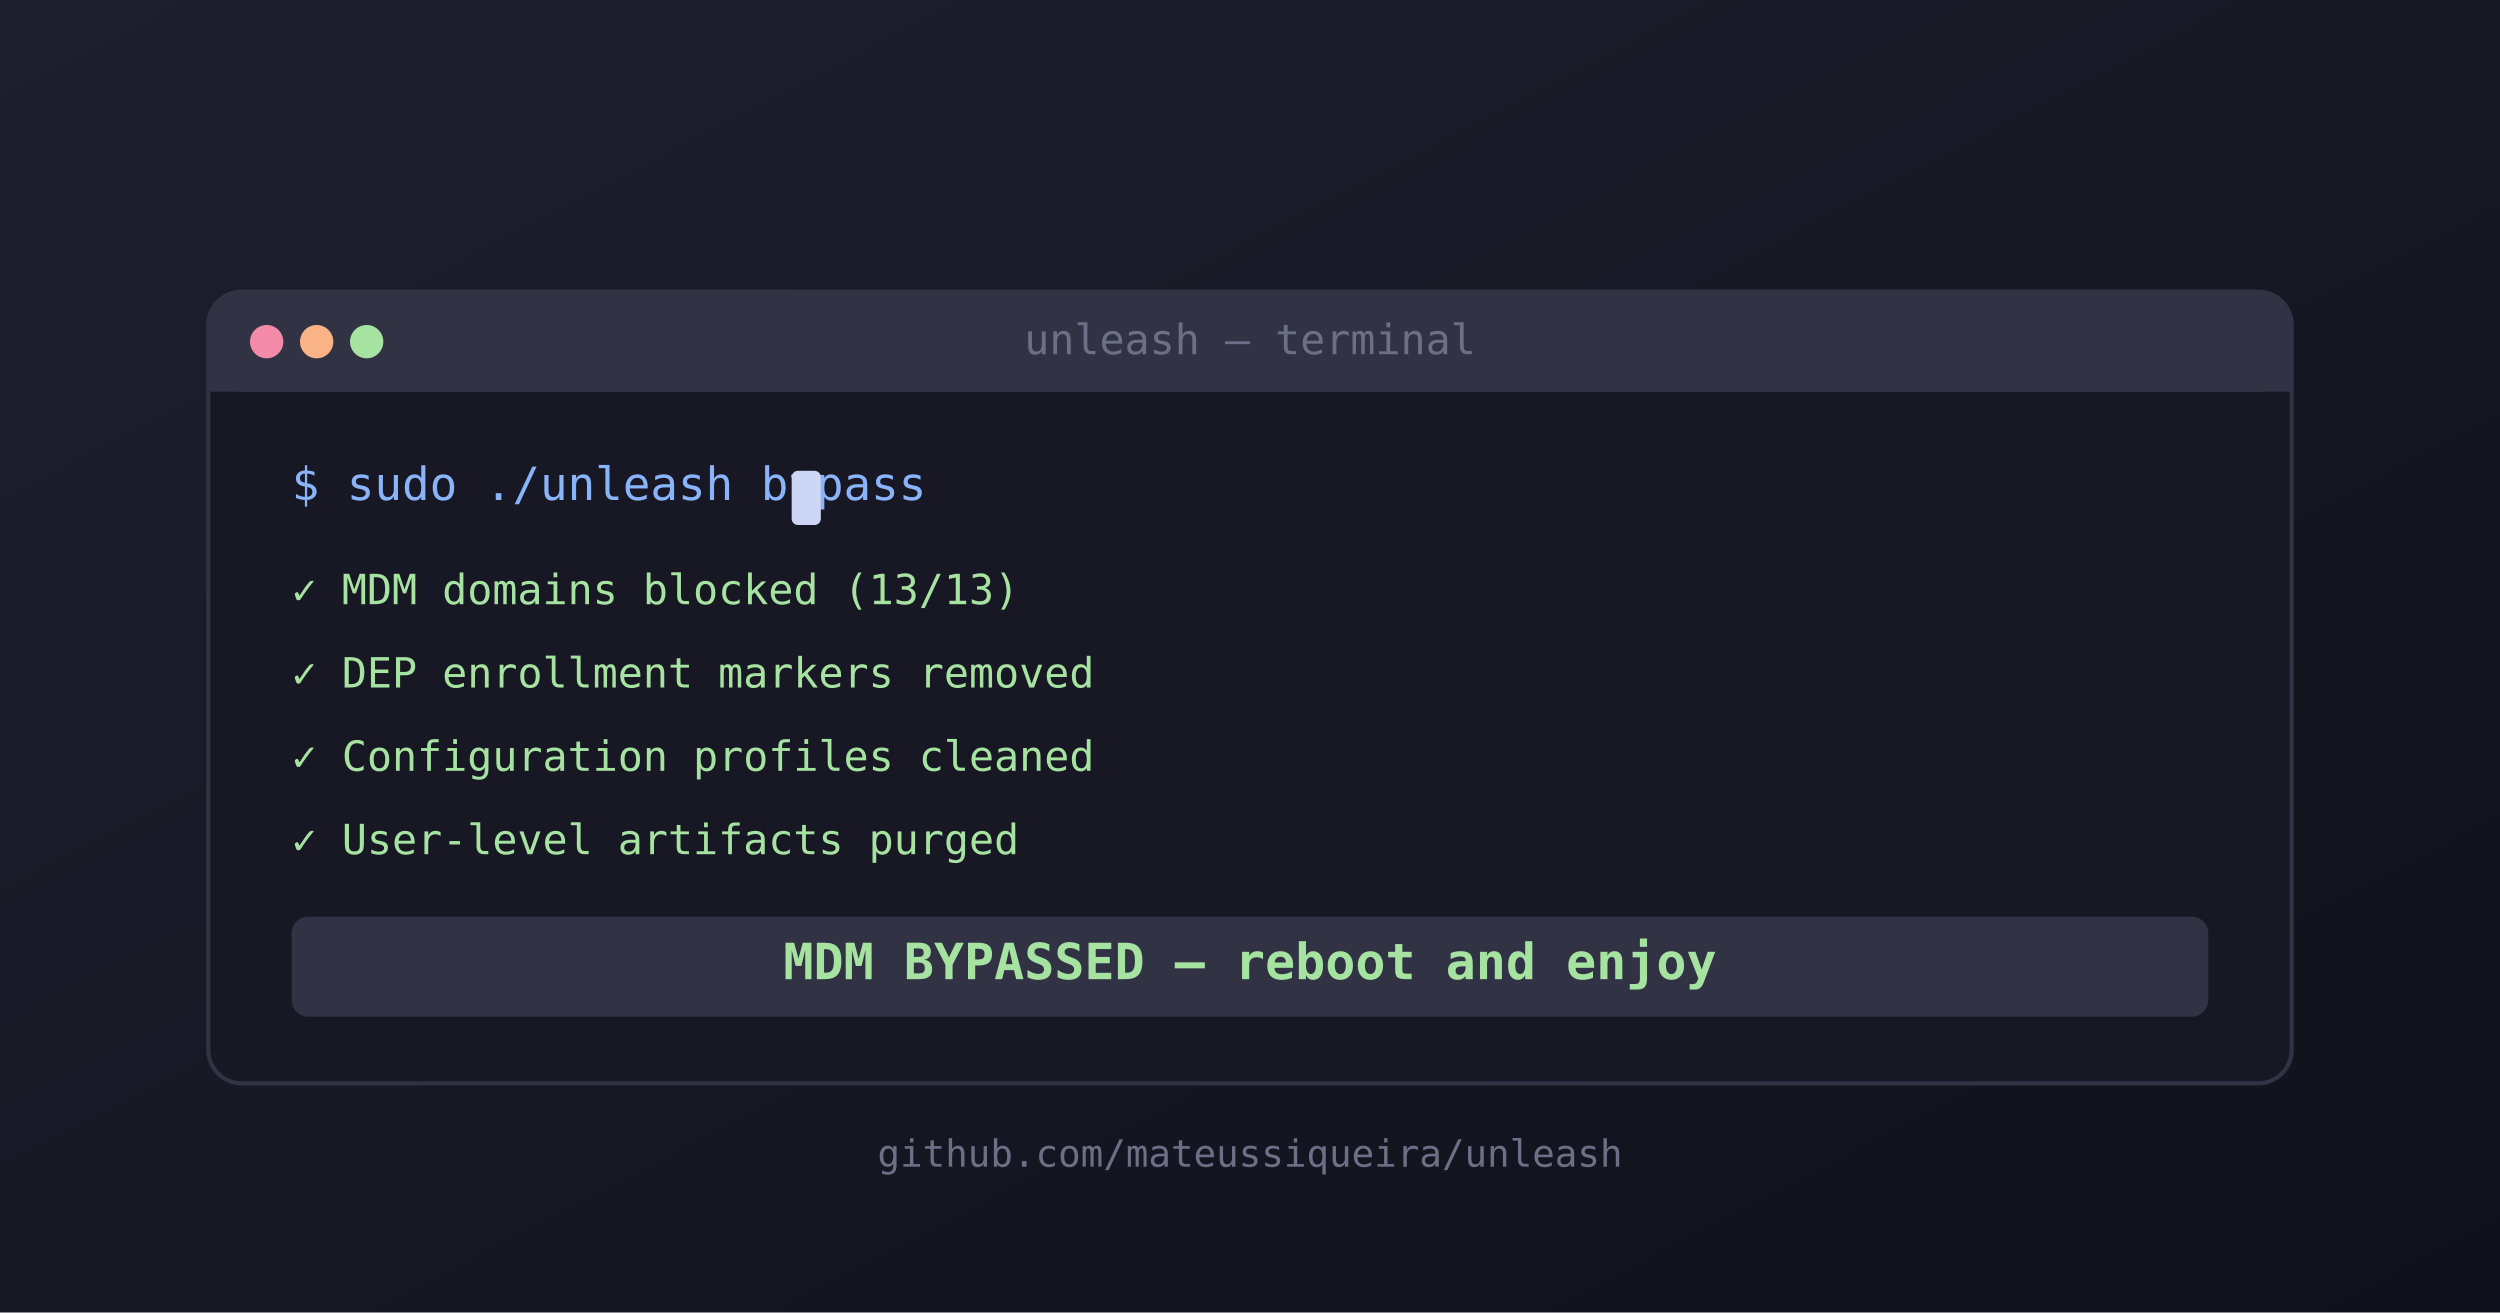
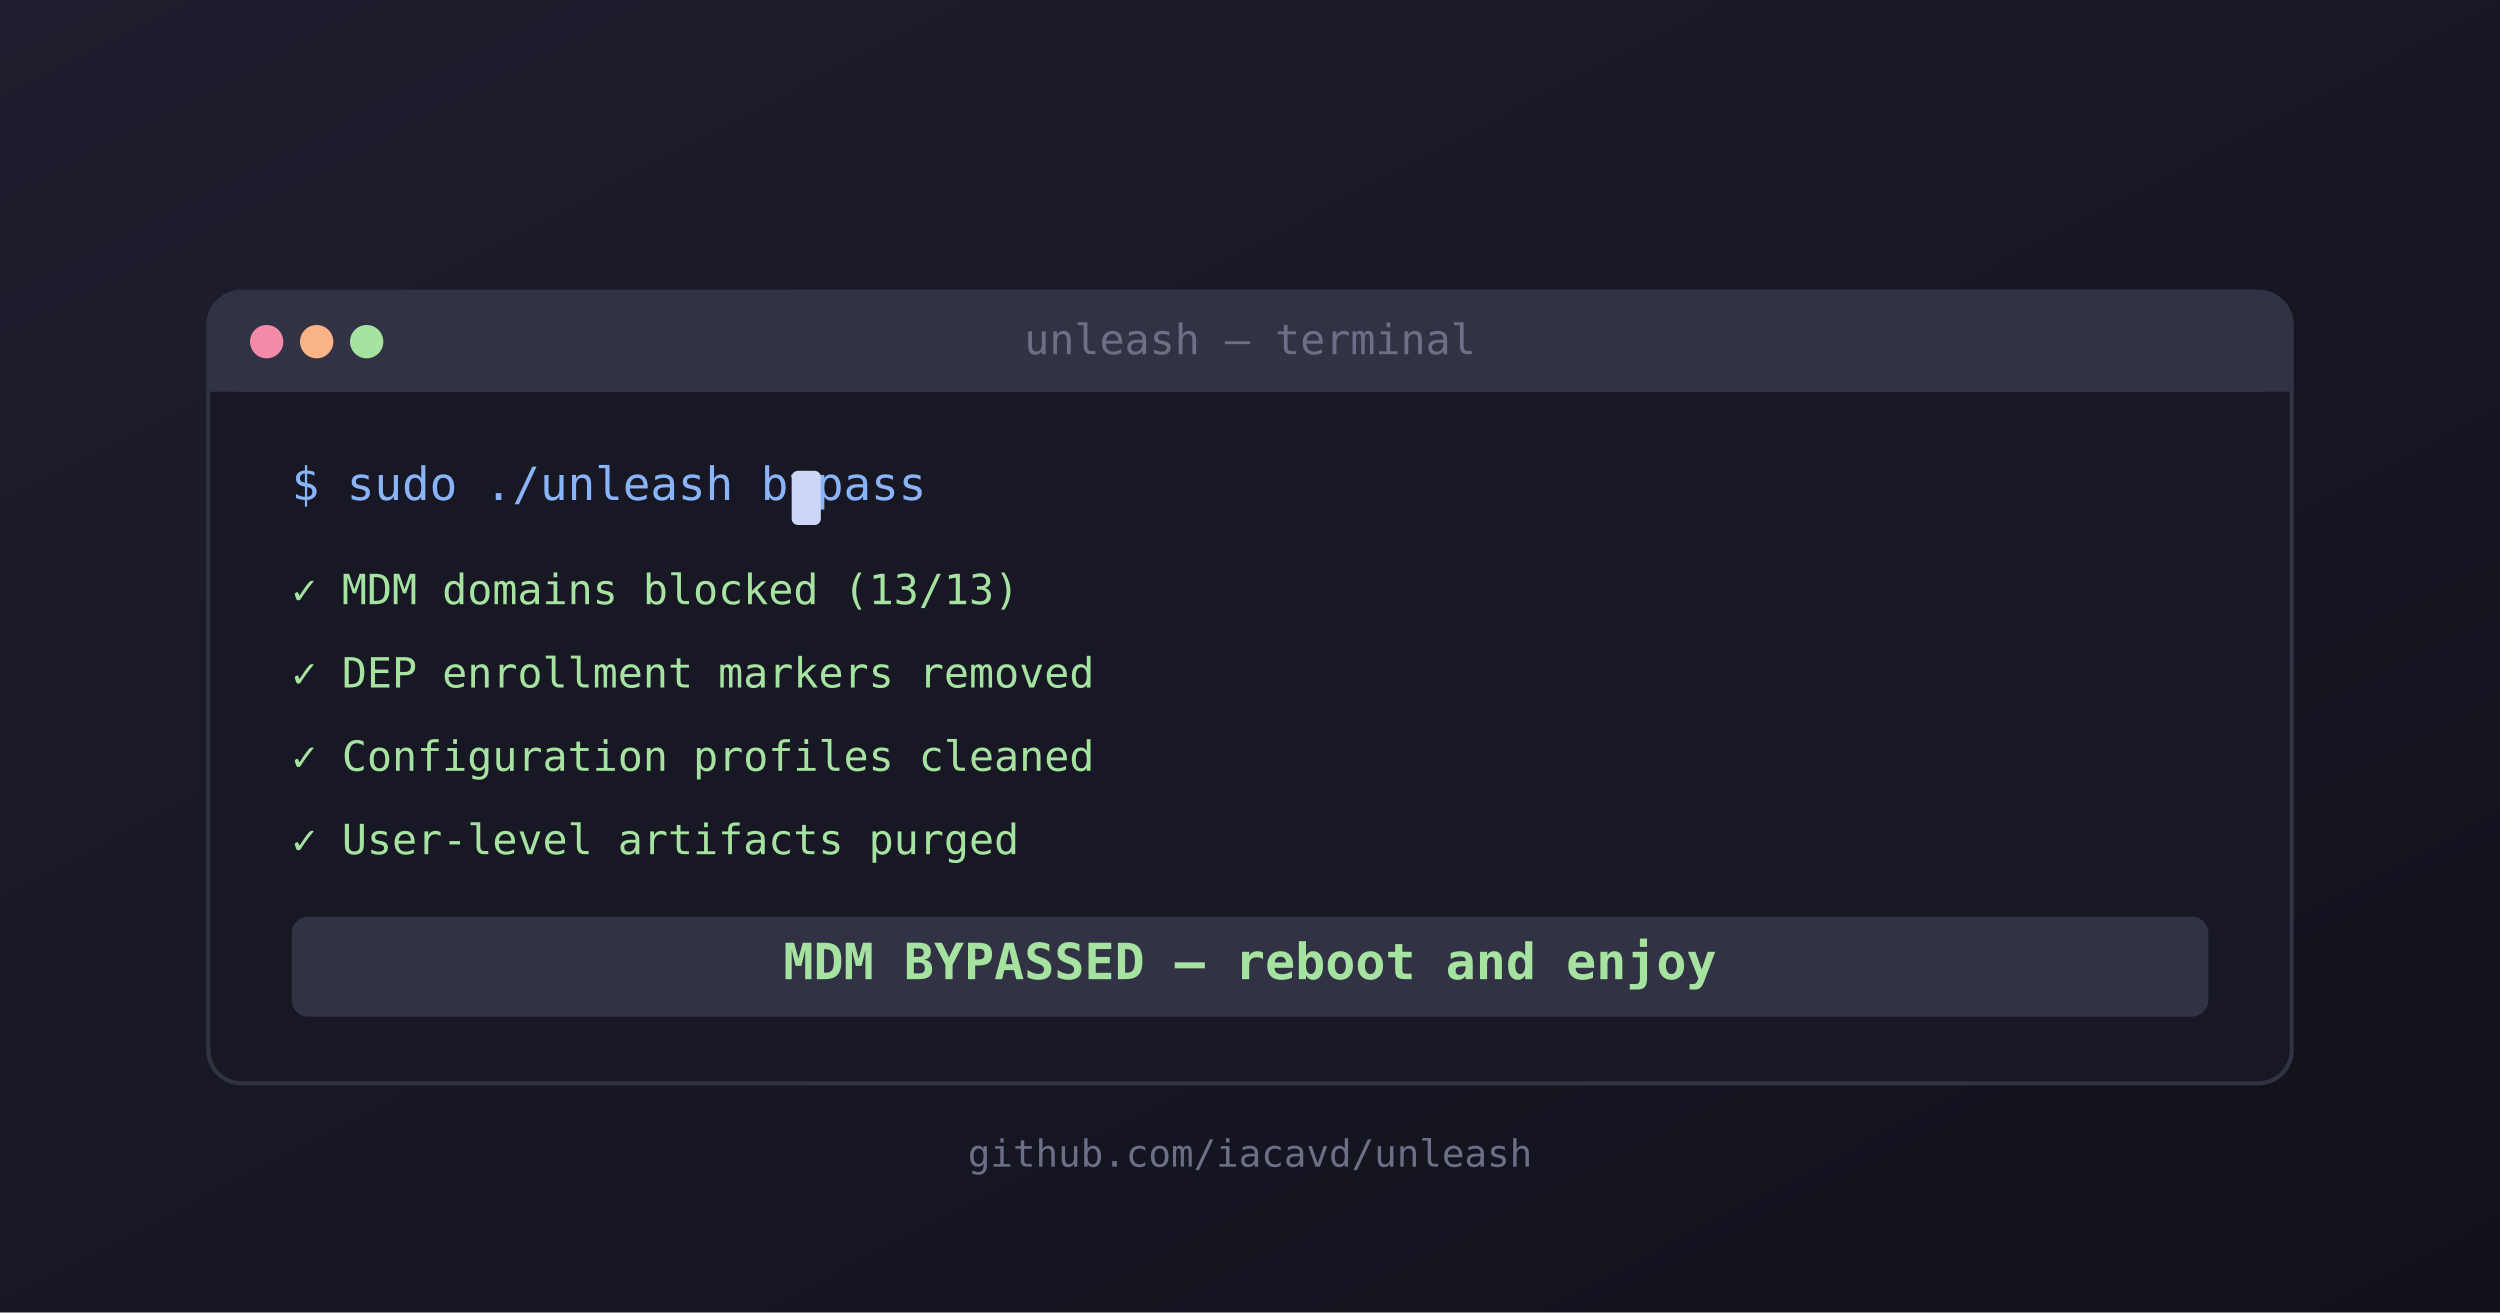
<svg xmlns="http://www.w3.org/2000/svg" viewBox="0 0 1200 630" width="1200" height="630">
  <defs>
    <linearGradient id="bg" x1="0" y1="0" x2="1" y2="1">
      <stop offset="0%" stop-color="#1e1e2e" />
      <stop offset="100%" stop-color="#11111b" />
    </linearGradient>
    <linearGradient id="accent" x1="0" y1="0" x2="1" y2="1">
      <stop offset="0%" stop-color="#89b4fa" />
      <stop offset="100%" stop-color="#b4befe" />
    </linearGradient>
  </defs>
  <rect width="1200" height="630" fill="url(#bg)" />
  <rect x="100" y="140" width="1000" height="380" fill="#181825" rx="16" stroke="#313244" stroke-width="2" />
  <rect x="100" y="140" width="1000" height="48" fill="#313244" rx="16" />
  <rect x="100" y="172" width="1000" height="16" fill="#313244" />
  <circle cx="128" cy="164" r="8" fill="#f38ba8" />
  <circle cx="152" cy="164" r="8" fill="#fab387" />
  <circle cx="176" cy="164" r="8" fill="#a6e3a1" />
  <text x="600" y="170" fill="#6c7086" text-anchor="middle" font-family="SFMono-Regular,Consolas,monospace" font-size="20">unleash — terminal</text>
  <text x="140" y="240" fill="#89b4fa" font-family="SFMono-Regular,Consolas,monospace" font-size="22">$ sudo ./unleash bypass</text>
  <text x="140" y="290" fill="#a6e3a1" font-family="SFMono-Regular,Consolas,monospace" font-size="20">✓ MDM domains blocked (13/13)</text>
  <text x="140" y="330" fill="#a6e3a1" font-family="SFMono-Regular,Consolas,monospace" font-size="20">✓ DEP enrollment markers removed</text>
  <text x="140" y="370" fill="#a6e3a1" font-family="SFMono-Regular,Consolas,monospace" font-size="20">✓ Configuration profiles cleaned</text>
  <text x="140" y="410" fill="#a6e3a1" font-family="SFMono-Regular,Consolas,monospace" font-size="20">✓ User-level artifacts purged</text>
  <rect x="140" y="440" width="920" height="48" fill="#313244" rx="8" />
  <text x="600" y="470" fill="#a6e3a1" text-anchor="middle" font-family="SFMono-Regular,Consolas,monospace" font-size="24" font-weight="bold">MDM BYPASSED — reboot and enjoy</text>
-   <text x="600" y="560" fill="#6c7086" text-anchor="middle" font-family="SFMono-Regular,Consolas,monospace" font-size="18">github.com/mateussiqueira/unleash</text>
+   <text x="600" y="560" fill="#6c7086" text-anchor="middle" font-family="SFMono-Regular,Consolas,monospace" font-size="18">github.com/iacavd/unleash</text>
  <rect x="380" y="226" width="14" height="26" fill="#cdd6f4" rx="3">
    <animate attributeName="opacity" values="1;0;1" dur="1s" repeatCount="indefinite" />
  </rect>
</svg>
